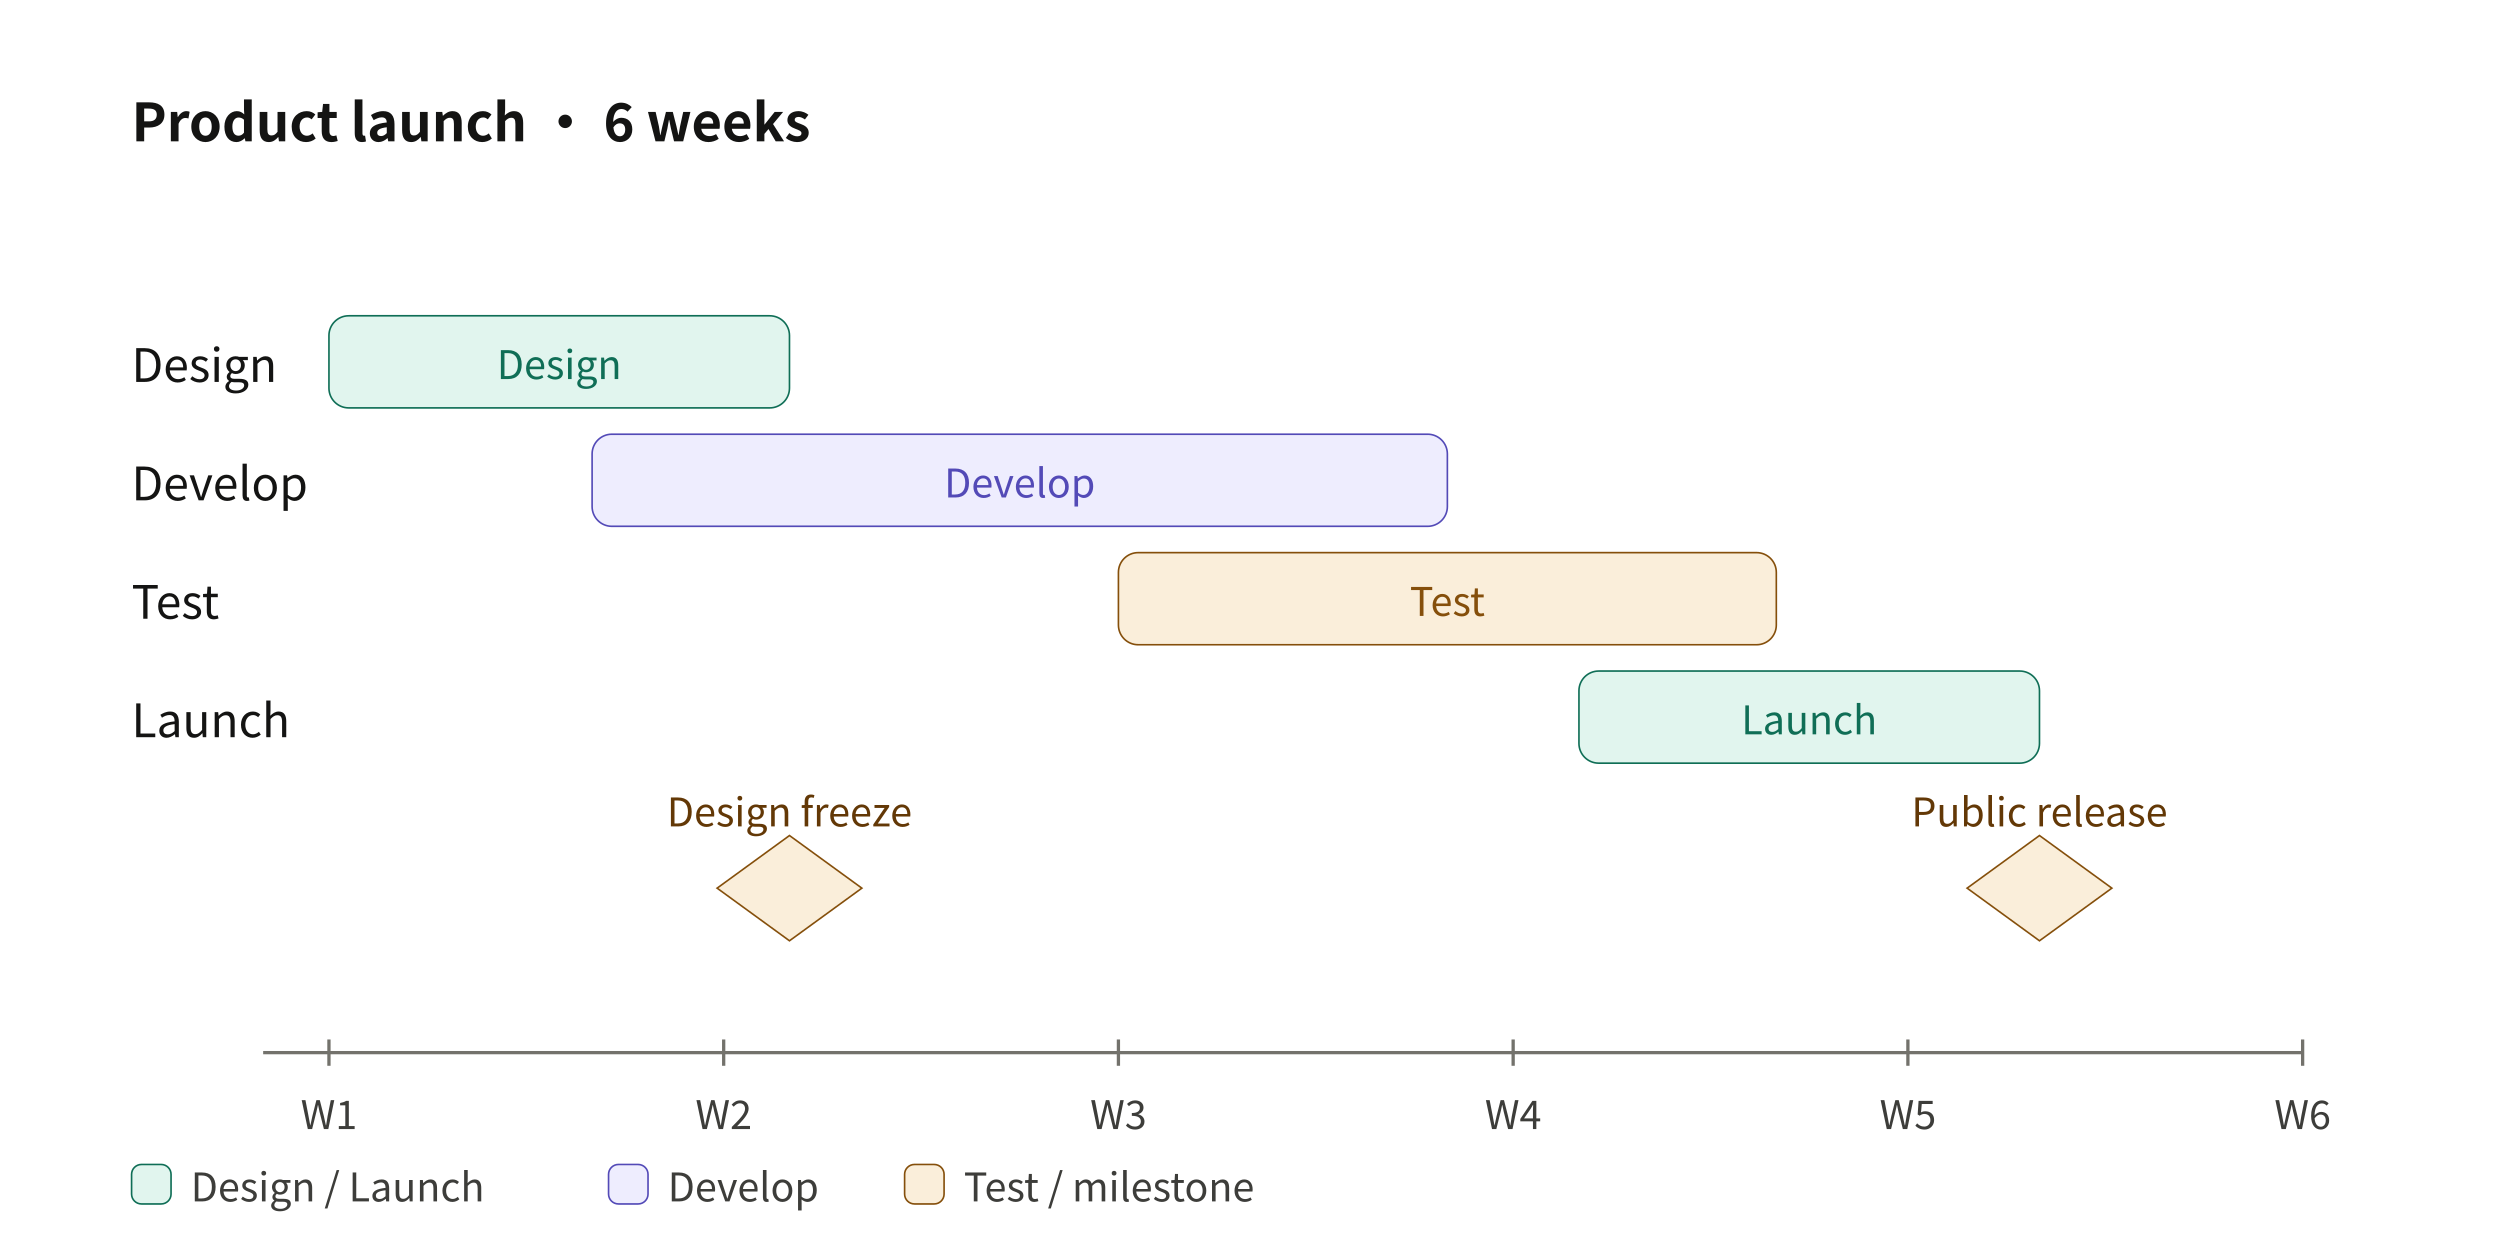
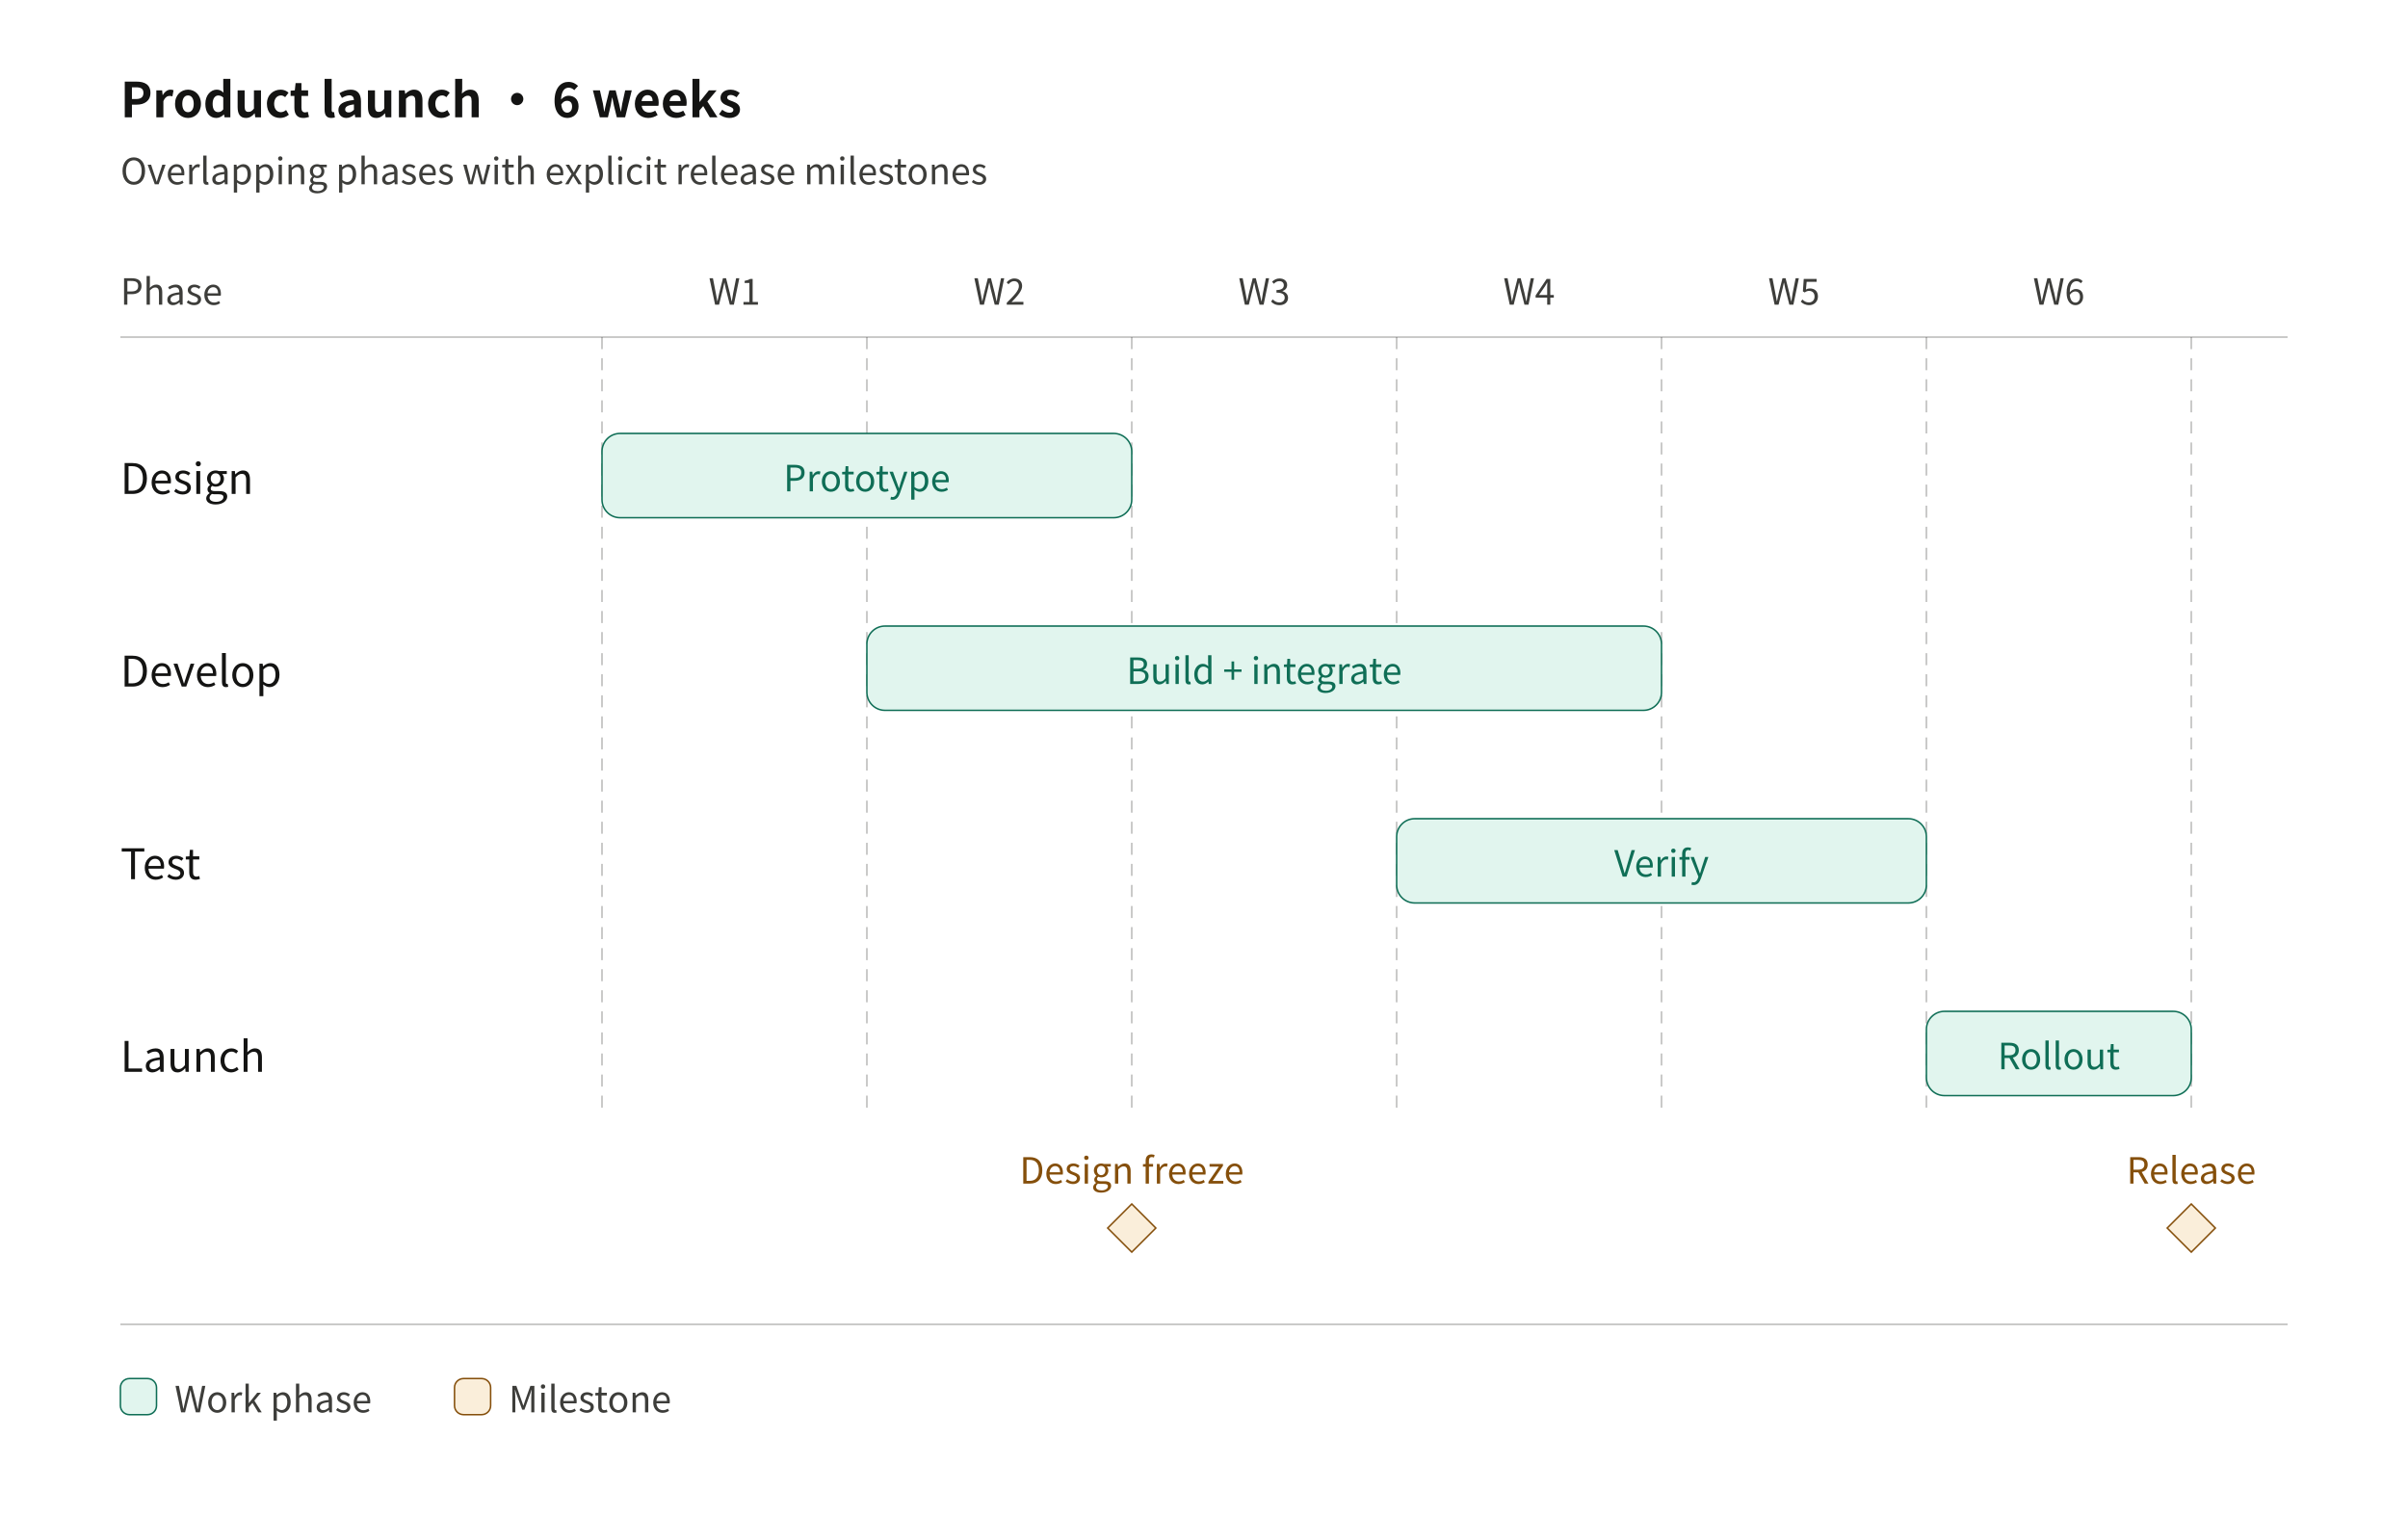
- <svg xmlns="http://www.w3.org/2000/svg" viewBox="0 0 760 380" width="760" height="380" role="img">
+ <svg xmlns="http://www.w3.org/2000/svg" viewBox="0 0 800 504" width="800" height="504" role="img">
  <style>text { font-family: 'Anthropic Sans', -apple-system, BlinkMacSystemFont, 'Segoe UI', 'PingFang SC', 'Microsoft YaHei', 'Hiragino Sans GB', 'Noto Sans CJK SC', sans-serif; }</style>
  <defs>
    <marker id="arrow" viewBox="0 0 10 10" refX="8" refY="5" markerWidth="6" markerHeight="6" orient="auto-start-reverse">
      <path d="M2 1L8 5L2 9" fill="none" stroke="context-stroke" stroke-width="1.5" stroke-linecap="round" stroke-linejoin="round" />
    </marker>
  </defs>
-   <rect width="760" height="380" fill="#FFFFFF" />
-   <line x1="80" y1="320" x2="700" y2="320" stroke="#73726C" stroke-width="1" />
-   <line x1="100" y1="316" x2="100" y2="324" stroke="#73726C" stroke-width="1" />
-   <line x1="220" y1="316" x2="220" y2="324" stroke="#73726C" stroke-width="1" />
-   <line x1="340" y1="316" x2="340" y2="324" stroke="#73726C" stroke-width="1" />
-   <line x1="460" y1="316" x2="460" y2="324" stroke="#73726C" stroke-width="1" />
-   <line x1="580" y1="316" x2="580" y2="324" stroke="#73726C" stroke-width="1" />
-   <line x1="700" y1="316" x2="700" y2="324" stroke="#73726C" stroke-width="1" />
-   <rect x="100" y="96" width="140" height="28" rx="6" fill="#E1F5EE" stroke="#0F6E56" stroke-width="0.5" />
-   <rect x="180" y="132" width="260" height="28" rx="6" fill="#EEEDFE" stroke="#534AB7" stroke-width="0.5" />
-   <rect x="340" y="168" width="200" height="28" rx="6" fill="#FAEEDA" stroke="#854F0B" stroke-width="0.5" />
-   <rect x="480" y="204" width="140" height="28" rx="6" fill="#E1F5EE" stroke="#0F6E56" stroke-width="0.5" />
-   <polygon points="240,254 262,270 240,286 218,270" fill="#FAEEDA" stroke="#854F0B" stroke-width="0.5" />
-   <polygon points="620,254 642,270 620,286 598,270" fill="#FAEEDA" stroke="#854F0B" stroke-width="0.5" />
-   <text x="40" y="36" dominant-baseline="central" font-size="16" font-weight="600" fill="#141413">Product launch · 6 weeks</text>
-   <text x="40" y="110" dominant-baseline="central" font-size="14" font-weight="500" fill="#141413">Design</text>
-   <text x="170" y="110" text-anchor="middle" dominant-baseline="central" font-size="12" fill="#0F6E56">Design</text>
-   <text x="40" y="146" dominant-baseline="central" font-size="14" font-weight="500" fill="#141413">Develop</text>
-   <text x="310" y="146" text-anchor="middle" dominant-baseline="central" font-size="12" fill="#534AB7">Develop</text>
-   <text x="40" y="182" dominant-baseline="central" font-size="14" font-weight="500" fill="#141413">Test</text>
-   <text x="440" y="182" text-anchor="middle" dominant-baseline="central" font-size="12" fill="#854F0B">Test</text>
-   <text x="40" y="218" dominant-baseline="central" font-size="14" font-weight="500" fill="#141413">Launch</text>
-   <text x="550" y="218" text-anchor="middle" dominant-baseline="central" font-size="12" fill="#0F6E56">Launch</text>
-   <text x="240" y="246" text-anchor="middle" dominant-baseline="central" font-size="12" fill="#633806">Design freeze</text>
-   <text x="620" y="246" text-anchor="middle" dominant-baseline="central" font-size="12" fill="#633806">Public release</text>
-   <text x="100" y="338" text-anchor="middle" dominant-baseline="central" font-size="12" fill="#3D3D3A">W1</text>
-   <text x="220" y="338" text-anchor="middle" dominant-baseline="central" font-size="12" fill="#3D3D3A">W2</text>
-   <text x="340" y="338" text-anchor="middle" dominant-baseline="central" font-size="12" fill="#3D3D3A">W3</text>
-   <text x="460" y="338" text-anchor="middle" dominant-baseline="central" font-size="12" fill="#3D3D3A">W4</text>
-   <text x="580" y="338" text-anchor="middle" dominant-baseline="central" font-size="12" fill="#3D3D3A">W5</text>
-   <text x="700" y="338" text-anchor="middle" dominant-baseline="central" font-size="12" fill="#3D3D3A">W6</text>
-   <rect x="40" y="354" width="12" height="12" rx="3" fill="#E1F5EE" stroke="#0F6E56" stroke-width="0.5" />
-   <text x="58" y="360" dominant-baseline="central" font-size="12" fill="#3D3D3A">Design / Launch</text>
-   <rect x="185" y="354" width="12" height="12" rx="3" fill="#EEEDFE" stroke="#534AB7" stroke-width="0.5" />
-   <text x="203" y="360" dominant-baseline="central" font-size="12" fill="#3D3D3A">Develop</text>
-   <rect x="275" y="354" width="12" height="12" rx="3" fill="#FAEEDA" stroke="#854F0B" stroke-width="0.5" />
-   <text x="293" y="360" dominant-baseline="central" font-size="12" fill="#3D3D3A">Test / milestone</text>
+   <rect width="800" height="504" fill="#FFFFFF" />
+   <line x1="200" y1="112" x2="200" y2="368" stroke="rgba(31,30,29,0.3)" stroke-width="0.5" stroke-dasharray="4 3" />
+   <line x1="288" y1="112" x2="288" y2="368" stroke="rgba(31,30,29,0.3)" stroke-width="0.5" stroke-dasharray="4 3" />
+   <line x1="376" y1="112" x2="376" y2="368" stroke="rgba(31,30,29,0.3)" stroke-width="0.5" stroke-dasharray="4 3" />
+   <line x1="464" y1="112" x2="464" y2="368" stroke="rgba(31,30,29,0.3)" stroke-width="0.5" stroke-dasharray="4 3" />
+   <line x1="552" y1="112" x2="552" y2="368" stroke="rgba(31,30,29,0.3)" stroke-width="0.5" stroke-dasharray="4 3" />
+   <line x1="640" y1="112" x2="640" y2="368" stroke="rgba(31,30,29,0.3)" stroke-width="0.5" stroke-dasharray="4 3" />
+   <line x1="728" y1="112" x2="728" y2="368" stroke="rgba(31,30,29,0.3)" stroke-width="0.5" stroke-dasharray="4 3" />
+   <line x1="40" y1="112" x2="760" y2="112" stroke="rgba(31,30,29,0.3)" stroke-width="0.5" />
+   <rect x="200" y="144" width="176" height="28" rx="6" fill="#E1F5EE" stroke="#0F6E56" stroke-width="0.5" />
+   <rect x="288" y="208" width="264" height="28" rx="6" fill="#E1F5EE" stroke="#0F6E56" stroke-width="0.5" />
+   <rect x="464" y="272" width="176" height="28" rx="6" fill="#E1F5EE" stroke="#0F6E56" stroke-width="0.5" />
+   <rect x="640" y="336" width="88" height="28" rx="6" fill="#E1F5EE" stroke="#0F6E56" stroke-width="0.5" />
+   <polygon points="376,400 384,408 376,416 368,408" fill="#FAEEDA" stroke="#854F0B" stroke-width="0.5" />
+   <polygon points="728,400 736,408 728,416 720,408" fill="#FAEEDA" stroke="#854F0B" stroke-width="0.5" />
+   <text data-role="node-text" x="288" y="158" text-anchor="middle" dominant-baseline="central" font-size="12" fill="#0F6E56">Prototype</text>
+   <text data-role="node-text" x="420" y="222" text-anchor="middle" dominant-baseline="central" font-size="12" fill="#0F6E56">Build + integrate</text>
+   <text data-role="node-text" x="552" y="286" text-anchor="middle" dominant-baseline="central" font-size="12" fill="#0F6E56">Verify</text>
+   <text data-role="node-text" x="684" y="350" text-anchor="middle" dominant-baseline="central" font-size="12" fill="#0F6E56">Rollout</text>
+   <text data-role="node-text" x="376" y="408" text-anchor="middle" dominant-baseline="central" font-size="14" font-weight="500" fill="#633806" />
+   <text data-role="node-text" x="728" y="408" text-anchor="middle" dominant-baseline="central" font-size="14" font-weight="500" fill="#633806" />
+   <text data-role="diagram-title" x="40" y="32" text-anchor="start" dominant-baseline="central" font-size="16" font-weight="600" fill="#141413">Product launch · 6 weeks</text>
+   <text data-role="caption" x="40" y="56" text-anchor="start" dominant-baseline="central" font-size="12" font-weight="400" fill="#3D3D3A">Overlapping phases with explicit release milestones</text>
+   <text data-role="caption" x="40" y="96" text-anchor="start" dominant-baseline="central" font-size="12" font-weight="400" fill="#3D3D3A">Phase</text>
+   <text data-role="caption" x="244" y="96" text-anchor="middle" dominant-baseline="central" font-size="12" font-weight="400" fill="#3D3D3A">W1</text>
+   <text data-role="caption" x="332" y="96" text-anchor="middle" dominant-baseline="central" font-size="12" font-weight="400" fill="#3D3D3A">W2</text>
+   <text data-role="caption" x="420" y="96" text-anchor="middle" dominant-baseline="central" font-size="12" font-weight="400" fill="#3D3D3A">W3</text>
+   <text data-role="caption" x="508" y="96" text-anchor="middle" dominant-baseline="central" font-size="12" font-weight="400" fill="#3D3D3A">W4</text>
+   <text data-role="caption" x="596" y="96" text-anchor="middle" dominant-baseline="central" font-size="12" font-weight="400" fill="#3D3D3A">W5</text>
+   <text data-role="caption" x="684" y="96" text-anchor="middle" dominant-baseline="central" font-size="12" font-weight="400" fill="#3D3D3A">W6</text>
+   <text data-role="caption" x="40" y="158" text-anchor="start" dominant-baseline="central" font-size="14" font-weight="500" fill="#141413">Design</text>
+   <text data-role="caption" x="40" y="222" text-anchor="start" dominant-baseline="central" font-size="14" font-weight="500" fill="#141413">Develop</text>
+   <text data-role="caption" x="40" y="286" text-anchor="start" dominant-baseline="central" font-size="14" font-weight="500" fill="#141413">Test</text>
+   <text data-role="caption" x="40" y="350" text-anchor="start" dominant-baseline="central" font-size="14" font-weight="500" fill="#141413">Launch</text>
+   <text data-role="caption" x="376" y="388" text-anchor="middle" dominant-baseline="central" font-size="12" font-weight="400" fill="#854F0B">Design freeze</text>
+   <text data-role="caption" x="728" y="388" text-anchor="middle" dominant-baseline="central" font-size="12" font-weight="400" fill="#854F0B">Release</text>
+   <line x1="40" y1="440" x2="760" y2="440" stroke="rgba(31,30,29,0.3)" stroke-width="0.5" />
+   <rect x="40" y="458" width="12" height="12" rx="3" fill="#E1F5EE" stroke="#0F6E56" stroke-width="0.5" />
+   <text data-role="legend-label" x="58" y="464" text-anchor="start" dominant-baseline="central" font-size="12" font-weight="400" fill="#3D3D3A">Work phase</text>
+   <rect x="151" y="458" width="12" height="12" rx="3" fill="#FAEEDA" stroke="#854F0B" stroke-width="0.5" />
+   <text data-role="legend-label" x="169" y="464" text-anchor="start" dominant-baseline="central" font-size="12" font-weight="400" fill="#3D3D3A">Milestone</text>
</svg>
